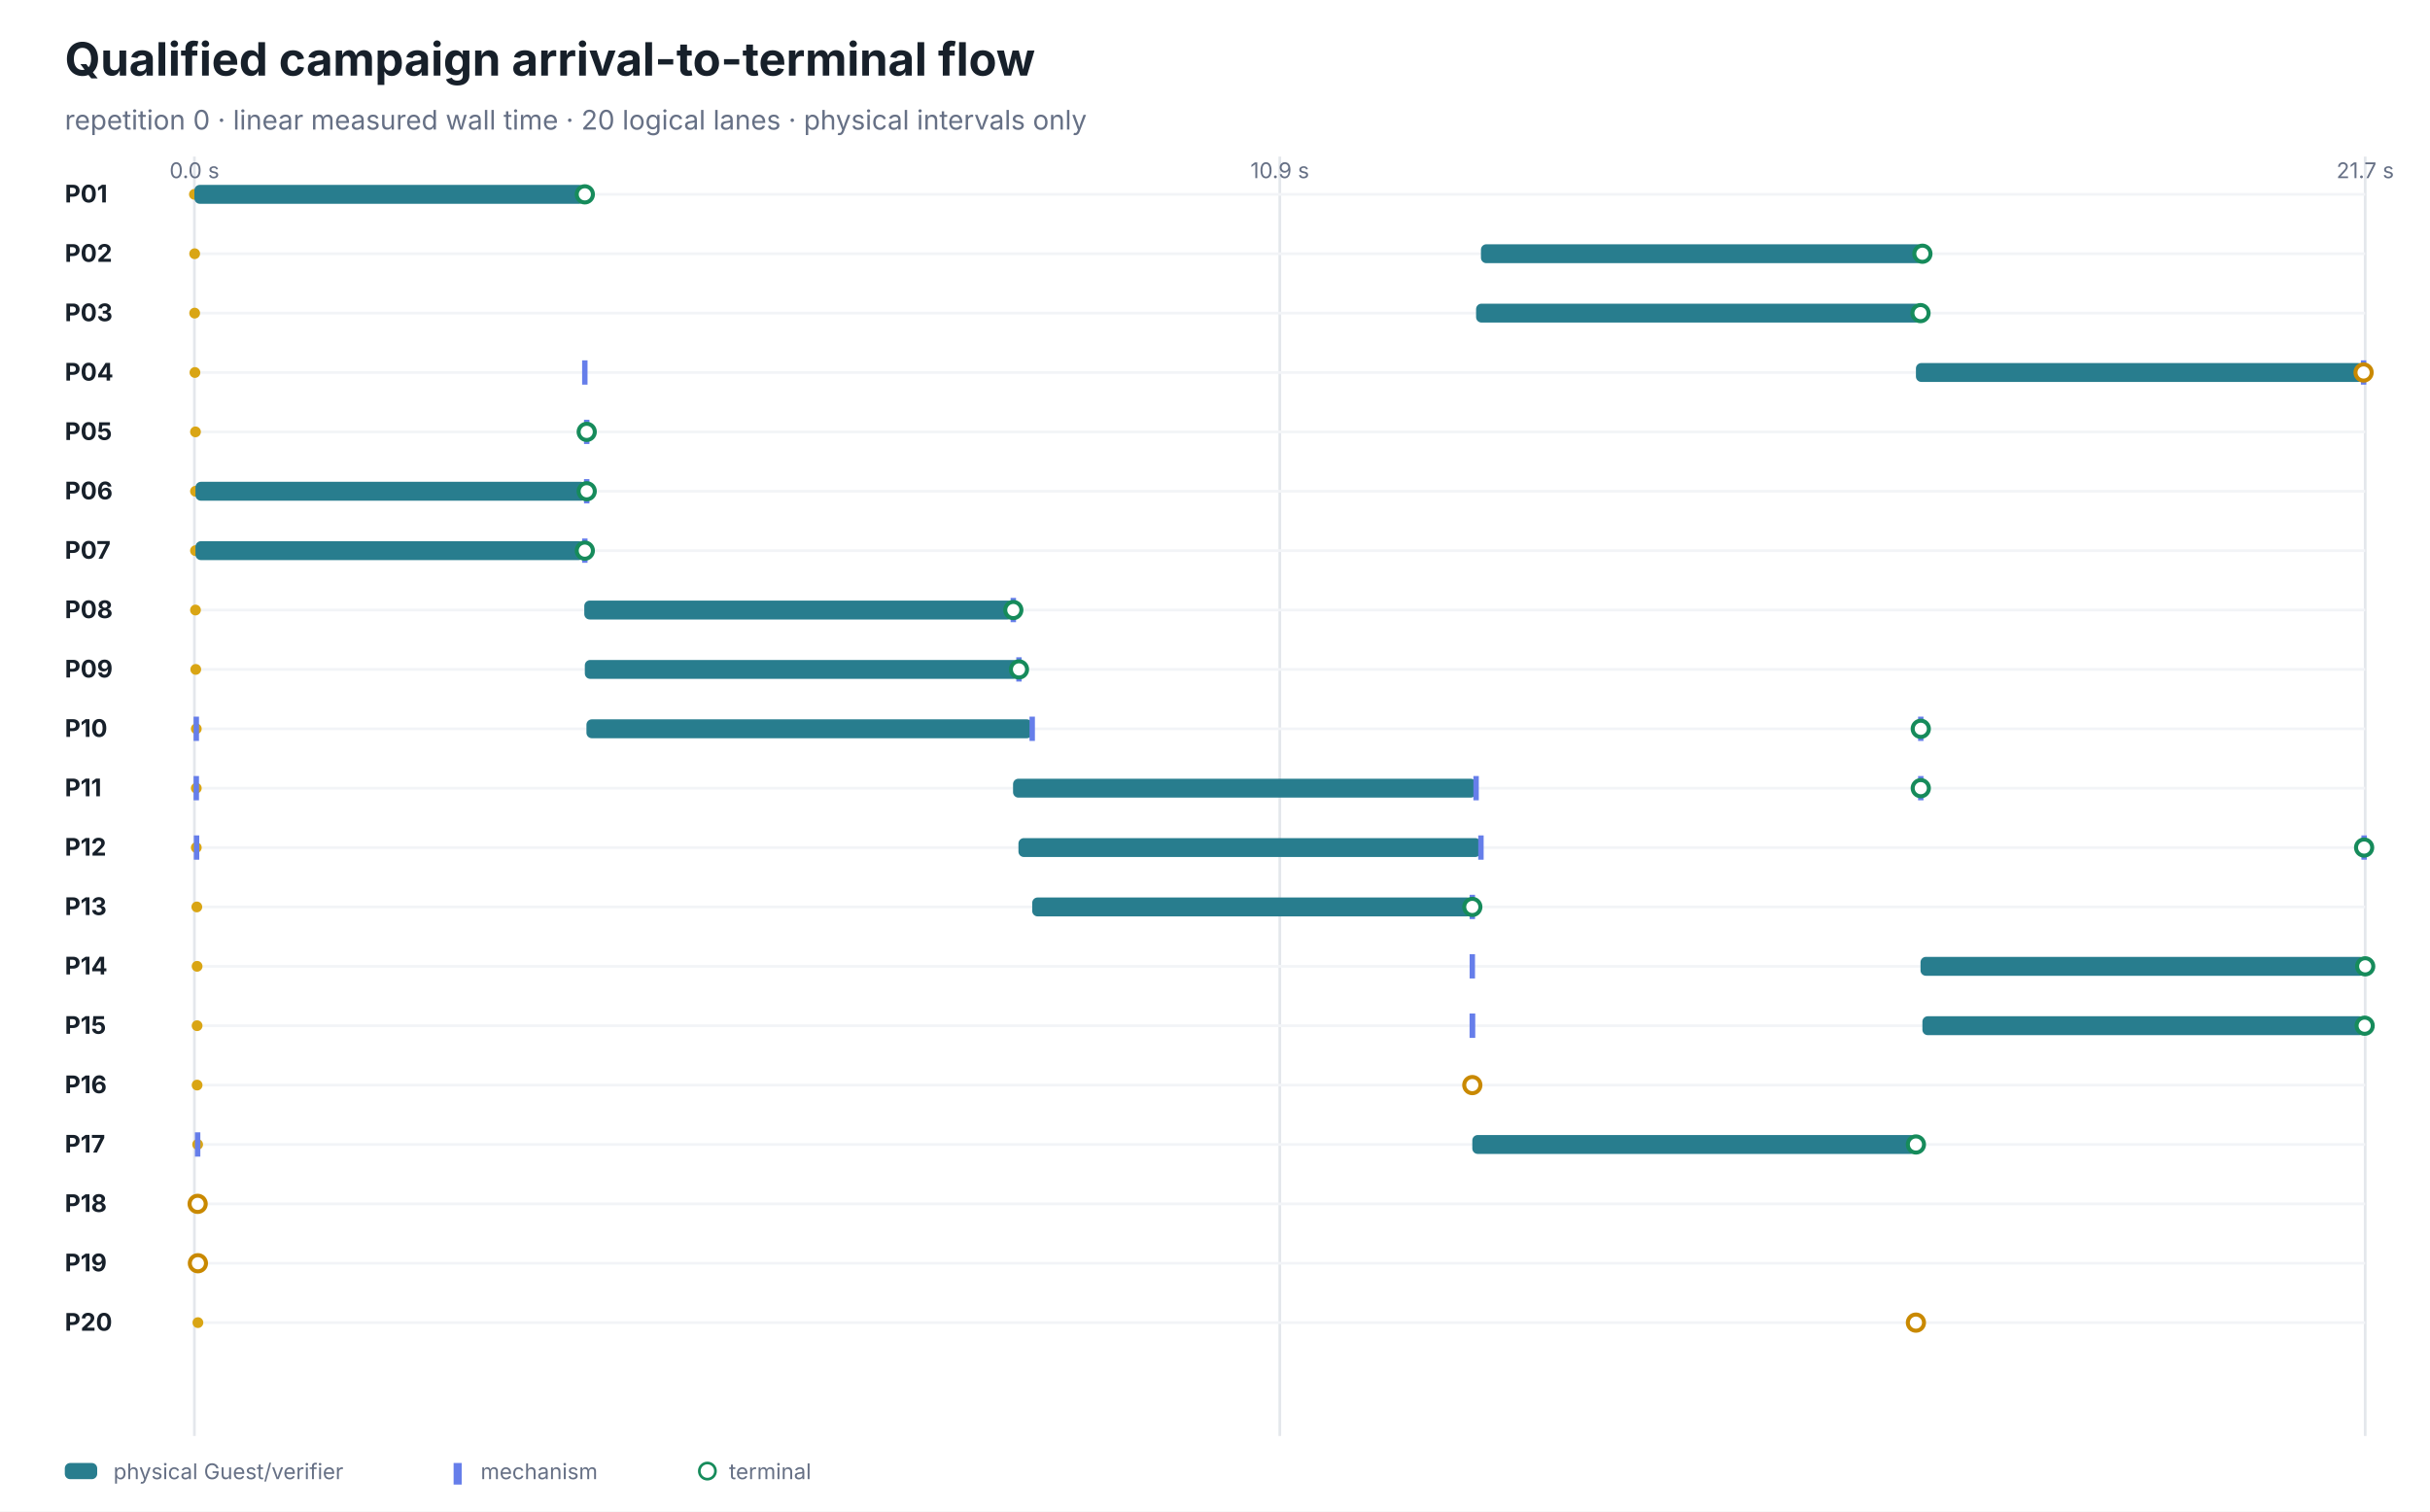
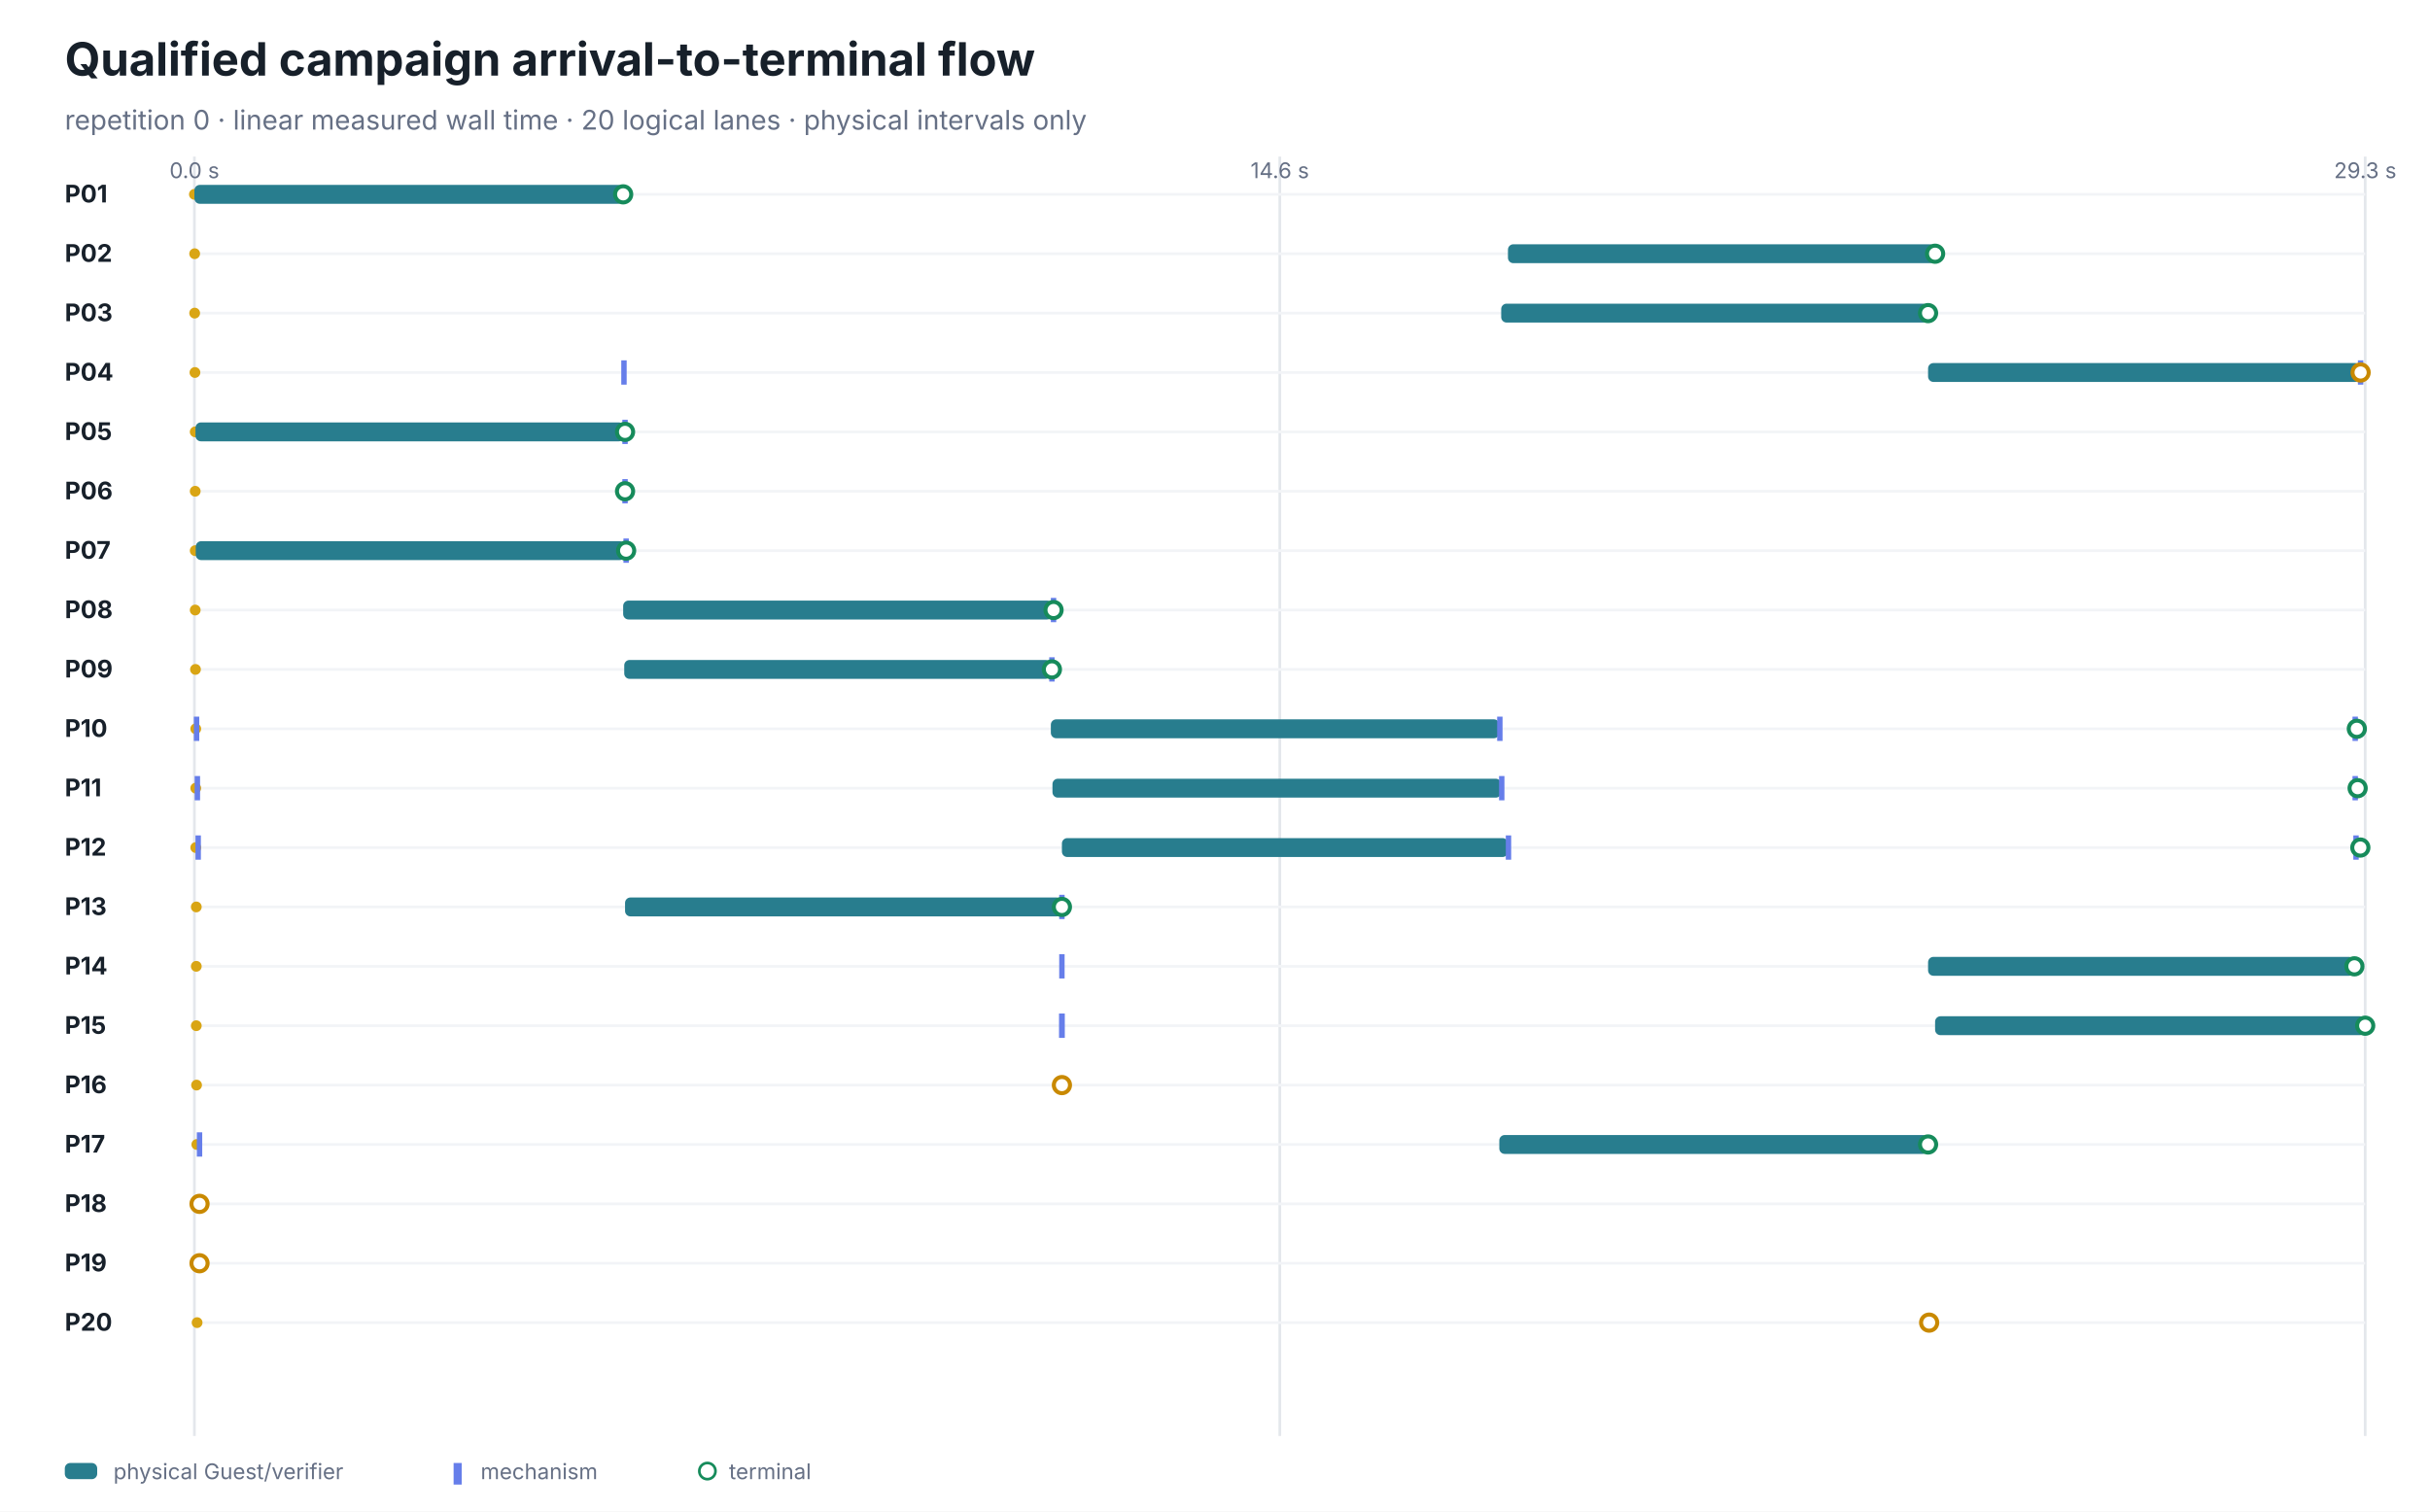
<svg xmlns="http://www.w3.org/2000/svg" width="900" height="560" viewBox="0 0 900 560" role="img" aria-label="Qualified campaign arrival-to-terminal flow">
  <rect width="100%" height="100%" fill="white" />
  <g font-family="Inter,Arial,sans-serif" fill="#17202a">
    <text x="24" y="28" font-size="17" font-weight="700">Qualified campaign arrival-to-terminal flow</text>
    <text x="24" y="48" font-size="10" fill="#667085">repetition 0 · linear measured wall time · 20 logical lanes · physical intervals only</text>
    <line x1="72.0" y1="58" x2="72.0" y2="532" stroke="#e4e7ec" />
    <text x="72.0" y="66" text-anchor="middle" font-size="8" fill="#667085">0.0 s</text>
    <line x1="474.0" y1="58" x2="474.0" y2="532" stroke="#e4e7ec" />
-     <text x="474.0" y="66" text-anchor="middle" font-size="8" fill="#667085">10.9 s</text>
+     <text x="474.0" y="66" text-anchor="middle" font-size="8" fill="#667085">14.6 s</text>
    <line x1="876.0" y1="58" x2="876.0" y2="532" stroke="#e4e7ec" />
-     <text x="876.0" y="66" text-anchor="middle" font-size="8" fill="#667085">21.7 s</text>
+     <text x="876.0" y="66" text-anchor="middle" font-size="8" fill="#667085">29.3 s</text>
    <text x="24" y="75.0" font-size="9" font-weight="700">P01</text>
    <line x1="72.0" y1="72.0" x2="876.0" y2="72.0" stroke="#f2f4f7" />
    <circle cx="72.0" cy="72.0" r="2" fill="#d9a514" />
-     <rect x="72.0" y="68.5" width="144.5" height="7" rx="2" fill="#287d8e" />
-     <circle cx="216.6" cy="72.0" r="3" fill="white" stroke="#168b5b" stroke-width="1.5" />
+     <rect x="72.0" y="68.5" width="158.8" height="7" rx="2" fill="#287d8e" />
+     <circle cx="230.8" cy="72.0" r="3" fill="white" stroke="#168b5b" stroke-width="1.5" />
    <text x="24" y="97.0" font-size="9" font-weight="700">P02</text>
    <line x1="72.0" y1="94.0" x2="876.0" y2="94.0" stroke="#f2f4f7" />
    <circle cx="72.1" cy="94.0" r="2" fill="#d9a514" />
-     <rect x="548.5" y="90.5" width="163.5" height="7" rx="2" fill="#287d8e" />
-     <circle cx="712.0" cy="94.0" r="3" fill="white" stroke="#168b5b" stroke-width="1.5" />
+     <rect x="558.5" y="90.5" width="158.2" height="7" rx="2" fill="#287d8e" />
+     <circle cx="716.7" cy="94.0" r="3" fill="white" stroke="#168b5b" stroke-width="1.5" />
    <text x="24" y="119.0" font-size="9" font-weight="700">P03</text>
    <line x1="72.0" y1="116.0" x2="876.0" y2="116.0" stroke="#f2f4f7" />
    <circle cx="72.1" cy="116.0" r="2" fill="#d9a514" />
-     <rect x="546.7" y="112.5" width="164.6" height="7" rx="2" fill="#287d8e" />
-     <circle cx="711.3" cy="116.0" r="3" fill="white" stroke="#168b5b" stroke-width="1.5" />
+     <rect x="556.0" y="112.5" width="158.1" height="7" rx="2" fill="#287d8e" />
+     <circle cx="714.1" cy="116.0" r="3" fill="white" stroke="#168b5b" stroke-width="1.5" />
    <text x="24" y="141.0" font-size="9" font-weight="700">P04</text>
    <line x1="72.0" y1="138.0" x2="876.0" y2="138.0" stroke="#f2f4f7" />
    <circle cx="72.2" cy="138.0" r="2" fill="#d9a514" />
-     <rect x="215.6" y="133.5" width="2" height="9" fill="#667eea" />
-     <rect x="709.6" y="134.5" width="165.8" height="7" rx="2" fill="#287d8e" />
-     <rect x="874.4" y="133.5" width="2" height="9" fill="#667eea" />
-     <circle cx="875.4" cy="138.0" r="3" fill="white" stroke="#c98900" stroke-width="1.5" />
+     <rect x="230.1" y="133.5" width="2" height="9" fill="#667eea" />
+     <rect x="714.1" y="134.5" width="160.2" height="7" rx="2" fill="#287d8e" />
+     <rect x="873.3" y="133.5" width="2" height="9" fill="#667eea" />
+     <circle cx="874.3" cy="138.0" r="3" fill="white" stroke="#c98900" stroke-width="1.5" />
    <text x="24" y="163.0" font-size="9" font-weight="700">P05</text>
    <line x1="72.0" y1="160.0" x2="876.0" y2="160.0" stroke="#f2f4f7" />
-     <circle cx="72.4" cy="160.0" r="2" fill="#d9a514" />
-     <rect x="216.3" y="155.5" width="2" height="9" fill="#667eea" />
-     <circle cx="217.3" cy="160.0" r="3" fill="white" stroke="#168b5b" stroke-width="1.5" />
+     <circle cx="72.3" cy="160.0" r="2" fill="#d9a514" />
+     <rect x="72.4" y="156.5" width="158.8" height="7" rx="2" fill="#287d8e" />
+     <rect x="230.5" y="155.5" width="2" height="9" fill="#667eea" />
+     <circle cx="231.5" cy="160.0" r="3" fill="white" stroke="#168b5b" stroke-width="1.5" />
    <text x="24" y="185.0" font-size="9" font-weight="700">P06</text>
    <line x1="72.0" y1="182.0" x2="876.0" y2="182.0" stroke="#f2f4f7" />
-     <circle cx="72.4" cy="182.0" r="2" fill="#d9a514" />
-     <rect x="72.4" y="178.5" width="144.8" height="7" rx="2" fill="#287d8e" />
-     <rect x="216.3" y="177.5" width="2" height="9" fill="#667eea" />
-     <circle cx="217.3" cy="182.0" r="3" fill="white" stroke="#168b5b" stroke-width="1.5" />
+     <circle cx="72.3" cy="182.0" r="2" fill="#d9a514" />
+     <rect x="230.5" y="177.5" width="2" height="9" fill="#667eea" />
+     <circle cx="231.5" cy="182.0" r="3" fill="white" stroke="#168b5b" stroke-width="1.5" />
    <text x="24" y="207.0" font-size="9" font-weight="700">P07</text>
    <line x1="72.0" y1="204.0" x2="876.0" y2="204.0" stroke="#f2f4f7" />
-     <circle cx="72.4" cy="204.0" r="2" fill="#d9a514" />
-     <rect x="72.4" y="200.5" width="143.9" height="7" rx="2" fill="#287d8e" />
-     <rect x="215.6" y="199.5" width="2" height="9" fill="#667eea" />
-     <circle cx="216.6" cy="204.0" r="3" fill="white" stroke="#168b5b" stroke-width="1.5" />
+     <circle cx="72.3" cy="204.0" r="2" fill="#d9a514" />
+     <rect x="72.5" y="200.5" width="159.0" height="7" rx="2" fill="#287d8e" />
+     <rect x="230.9" y="199.5" width="2" height="9" fill="#667eea" />
+     <circle cx="231.9" cy="204.0" r="3" fill="white" stroke="#168b5b" stroke-width="1.5" />
    <text x="24" y="229.0" font-size="9" font-weight="700">P08</text>
    <line x1="72.0" y1="226.0" x2="876.0" y2="226.0" stroke="#f2f4f7" />
-     <circle cx="72.4" cy="226.0" r="2" fill="#d9a514" />
-     <rect x="216.4" y="222.5" width="158.8" height="7" rx="2" fill="#287d8e" />
-     <rect x="374.3" y="221.5" width="2" height="9" fill="#667eea" />
-     <circle cx="375.3" cy="226.0" r="3" fill="white" stroke="#168b5b" stroke-width="1.5" />
+     <circle cx="72.3" cy="226.0" r="2" fill="#d9a514" />
+     <rect x="230.8" y="222.5" width="159.0" height="7" rx="2" fill="#287d8e" />
+     <rect x="389.2" y="221.5" width="2" height="9" fill="#667eea" />
+     <circle cx="390.2" cy="226.0" r="3" fill="white" stroke="#168b5b" stroke-width="1.5" />
    <text x="24" y="251.0" font-size="9" font-weight="700">P09</text>
    <line x1="72.0" y1="248.0" x2="876.0" y2="248.0" stroke="#f2f4f7" />
-     <circle cx="72.5" cy="248.0" r="2" fill="#d9a514" />
-     <rect x="216.6" y="244.5" width="160.7" height="7" rx="2" fill="#287d8e" />
-     <rect x="376.4" y="243.5" width="2" height="9" fill="#667eea" />
-     <circle cx="377.4" cy="248.0" r="3" fill="white" stroke="#168b5b" stroke-width="1.5" />
+     <circle cx="72.4" cy="248.0" r="2" fill="#d9a514" />
+     <rect x="231.2" y="244.5" width="158.0" height="7" rx="2" fill="#287d8e" />
+     <rect x="388.6" y="243.5" width="2" height="9" fill="#667eea" />
+     <circle cx="389.6" cy="248.0" r="3" fill="white" stroke="#168b5b" stroke-width="1.5" />
    <text x="24" y="273.0" font-size="9" font-weight="700">P10</text>
    <line x1="72.0" y1="270.0" x2="876.0" y2="270.0" stroke="#f2f4f7" />
-     <circle cx="72.7" cy="270.0" r="2" fill="#d9a514" />
-     <rect x="71.7" y="265.5" width="2" height="9" fill="#667eea" />
-     <rect x="217.2" y="266.5" width="165.1" height="7" rx="2" fill="#287d8e" />
-     <rect x="381.3" y="265.5" width="2" height="9" fill="#667eea" />
-     <rect x="711.3" y="266.5" width="1.0" height="7" rx="2" fill="#287d8e" />
-     <rect x="710.4" y="265.5" width="2" height="9" fill="#667eea" />
-     <circle cx="711.4" cy="270.0" r="3" fill="white" stroke="#168b5b" stroke-width="1.5" />
+     <circle cx="72.5" cy="270.0" r="2" fill="#d9a514" />
+     <rect x="71.8" y="265.5" width="2" height="9" fill="#667eea" />
+     <rect x="389.2" y="266.5" width="166.1" height="7" rx="2" fill="#287d8e" />
+     <rect x="554.5" y="265.5" width="2" height="9" fill="#667eea" />
+     <rect x="872.0" y="266.5" width="1.0" height="7" rx="2" fill="#287d8e" />
+     <rect x="871.3" y="265.5" width="2" height="9" fill="#667eea" />
+     <circle cx="872.9" cy="270.0" r="3" fill="white" stroke="#168b5b" stroke-width="1.5" />
    <text x="24" y="295.0" font-size="9" font-weight="700">P11</text>
    <line x1="72.0" y1="292.0" x2="876.0" y2="292.0" stroke="#f2f4f7" />
-     <circle cx="72.7" cy="292.0" r="2" fill="#d9a514" />
-     <rect x="71.7" y="287.5" width="2" height="9" fill="#667eea" />
-     <rect x="375.2" y="288.5" width="171.5" height="7" rx="2" fill="#287d8e" />
-     <rect x="545.7" y="287.5" width="2" height="9" fill="#667eea" />
-     <rect x="710.4" y="287.5" width="2" height="9" fill="#667eea" />
-     <circle cx="711.4" cy="292.0" r="3" fill="white" stroke="#168b5b" stroke-width="1.5" />
+     <circle cx="72.5" cy="292.0" r="2" fill="#d9a514" />
+     <rect x="72.1" y="287.5" width="2" height="9" fill="#667eea" />
+     <rect x="389.8" y="288.5" width="166.2" height="7" rx="2" fill="#287d8e" />
+     <rect x="555.2" y="287.5" width="2" height="9" fill="#667eea" />
+     <rect x="871.3" y="287.5" width="2" height="9" fill="#667eea" />
+     <circle cx="873.2" cy="292.0" r="3" fill="white" stroke="#168b5b" stroke-width="1.5" />
    <text x="24" y="317.0" font-size="9" font-weight="700">P12</text>
    <line x1="72.0" y1="314.0" x2="876.0" y2="314.0" stroke="#f2f4f7" />
-     <circle cx="72.7" cy="314.0" r="2" fill="#d9a514" />
-     <rect x="71.8" y="309.5" width="2" height="9" fill="#667eea" />
-     <rect x="377.2" y="310.5" width="171.2" height="7" rx="2" fill="#287d8e" />
-     <rect x="547.5" y="309.5" width="2" height="9" fill="#667eea" />
-     <rect x="875.4" y="310.5" width="1.0" height="7" rx="2" fill="#287d8e" />
-     <rect x="874.6" y="309.5" width="2" height="9" fill="#667eea" />
-     <circle cx="875.6" cy="314.0" r="3" fill="white" stroke="#168b5b" stroke-width="1.5" />
+     <circle cx="72.5" cy="314.0" r="2" fill="#d9a514" />
+     <rect x="72.4" y="309.5" width="2" height="9" fill="#667eea" />
+     <rect x="393.3" y="310.5" width="165.2" height="7" rx="2" fill="#287d8e" />
+     <rect x="557.7" y="309.5" width="2" height="9" fill="#667eea" />
+     <rect x="872.0" y="310.5" width="1.0" height="7" rx="2" fill="#287d8e" />
+     <rect x="871.6" y="309.5" width="2" height="9" fill="#667eea" />
+     <circle cx="874.2" cy="314.0" r="3" fill="white" stroke="#168b5b" stroke-width="1.5" />
    <text x="24" y="339.0" font-size="9" font-weight="700">P13</text>
    <line x1="72.0" y1="336.0" x2="876.0" y2="336.0" stroke="#f2f4f7" />
-     <circle cx="72.9" cy="336.0" r="2" fill="#d9a514" />
-     <rect x="382.3" y="332.5" width="163.0" height="7" rx="2" fill="#287d8e" />
-     <rect x="544.3" y="331.5" width="2" height="9" fill="#667eea" />
-     <circle cx="545.3" cy="336.0" r="3" fill="white" stroke="#168b5b" stroke-width="1.5" />
+     <circle cx="72.7" cy="336.0" r="2" fill="#d9a514" />
+     <rect x="231.5" y="332.5" width="161.8" height="7" rx="2" fill="#287d8e" />
+     <rect x="392.3" y="331.5" width="2" height="9" fill="#667eea" />
+     <circle cx="393.3" cy="336.0" r="3" fill="white" stroke="#168b5b" stroke-width="1.5" />
    <text x="24" y="361.0" font-size="9" font-weight="700">P14</text>
    <line x1="72.0" y1="358.0" x2="876.0" y2="358.0" stroke="#f2f4f7" />
-     <circle cx="73.0" cy="358.0" r="2" fill="#d9a514" />
-     <rect x="544.3" y="353.5" width="2" height="9" fill="#667eea" />
-     <rect x="711.3" y="354.5" width="164.7" height="7" rx="2" fill="#287d8e" />
-     <circle cx="876.0" cy="358.0" r="3" fill="white" stroke="#168b5b" stroke-width="1.5" />
+     <circle cx="72.7" cy="358.0" r="2" fill="#d9a514" />
+     <rect x="392.3" y="353.5" width="2" height="9" fill="#667eea" />
+     <rect x="714.1" y="354.5" width="157.9" height="7" rx="2" fill="#287d8e" />
+     <circle cx="872.0" cy="358.0" r="3" fill="white" stroke="#168b5b" stroke-width="1.5" />
    <text x="24" y="383.0" font-size="9" font-weight="700">P15</text>
    <line x1="72.0" y1="380.0" x2="876.0" y2="380.0" stroke="#f2f4f7" />
-     <circle cx="73.0" cy="380.0" r="2" fill="#d9a514" />
-     <rect x="544.3" y="375.5" width="2" height="9" fill="#667eea" />
-     <rect x="544.3" y="375.5" width="2" height="9" fill="#667eea" />
-     <rect x="712.0" y="376.5" width="163.8" height="7" rx="2" fill="#287d8e" />
-     <circle cx="875.8" cy="380.0" r="3" fill="white" stroke="#168b5b" stroke-width="1.5" />
+     <circle cx="72.7" cy="380.0" r="2" fill="#d9a514" />
+     <rect x="392.3" y="375.5" width="2" height="9" fill="#667eea" />
+     <rect x="392.3" y="375.5" width="2" height="9" fill="#667eea" />
+     <rect x="716.7" y="376.5" width="159.3" height="7" rx="2" fill="#287d8e" />
+     <circle cx="876.0" cy="380.0" r="3" fill="white" stroke="#168b5b" stroke-width="1.5" />
    <text x="24" y="405.0" font-size="9" font-weight="700">P16</text>
    <line x1="72.0" y1="402.0" x2="876.0" y2="402.0" stroke="#f2f4f7" />
-     <circle cx="73.0" cy="402.0" r="2" fill="#d9a514" />
-     <circle cx="545.3" cy="402.0" r="3" fill="white" stroke="#c98900" stroke-width="1.5" />
+     <circle cx="72.8" cy="402.0" r="2" fill="#d9a514" />
+     <circle cx="393.3" cy="402.0" r="3" fill="white" stroke="#c98900" stroke-width="1.5" />
    <text x="24" y="427.0" font-size="9" font-weight="700">P17</text>
    <line x1="72.0" y1="424.0" x2="876.0" y2="424.0" stroke="#f2f4f7" />
-     <circle cx="73.2" cy="424.0" r="2" fill="#d9a514" />
-     <rect x="72.2" y="419.5" width="2" height="9" fill="#667eea" />
-     <rect x="545.3" y="420.5" width="164.3" height="7" rx="2" fill="#287d8e" />
-     <circle cx="709.6" cy="424.0" r="3" fill="white" stroke="#168b5b" stroke-width="1.5" />
+     <circle cx="72.9" cy="424.0" r="2" fill="#d9a514" />
+     <rect x="72.9" y="419.5" width="2" height="9" fill="#667eea" />
+     <rect x="555.3" y="420.5" width="158.8" height="7" rx="2" fill="#287d8e" />
+     <circle cx="714.1" cy="424.0" r="3" fill="white" stroke="#168b5b" stroke-width="1.5" />
    <text x="24" y="449.0" font-size="9" font-weight="700">P18</text>
    <line x1="72.0" y1="446.0" x2="876.0" y2="446.0" stroke="#f2f4f7" />
-     <circle cx="73.2" cy="446.0" r="2" fill="#d9a514" />
-     <circle cx="73.2" cy="446.0" r="3" fill="white" stroke="#c98900" stroke-width="1.5" />
+     <circle cx="72.9" cy="446.0" r="2" fill="#d9a514" />
+     <circle cx="73.9" cy="446.0" r="3" fill="white" stroke="#c98900" stroke-width="1.5" />
    <text x="24" y="471.0" font-size="9" font-weight="700">P19</text>
    <line x1="72.0" y1="468.0" x2="876.0" y2="468.0" stroke="#f2f4f7" />
-     <circle cx="73.3" cy="468.0" r="2" fill="#d9a514" />
-     <circle cx="73.3" cy="468.0" r="3" fill="white" stroke="#c98900" stroke-width="1.5" />
+     <circle cx="72.9" cy="468.0" r="2" fill="#d9a514" />
+     <circle cx="73.9" cy="468.0" r="3" fill="white" stroke="#c98900" stroke-width="1.5" />
    <text x="24" y="493.0" font-size="9" font-weight="700">P20</text>
    <line x1="72.0" y1="490.0" x2="876.0" y2="490.0" stroke="#f2f4f7" />
-     <circle cx="73.3" cy="490.0" r="2" fill="#d9a514" />
-     <circle cx="709.6" cy="490.0" r="3" fill="white" stroke="#c98900" stroke-width="1.5" />
+     <circle cx="73.0" cy="490.0" r="2" fill="#d9a514" />
+     <circle cx="714.5" cy="490.0" r="3" fill="white" stroke="#c98900" stroke-width="1.5" />
    <g transform="translate(24 542)" font-size="8" fill="#667085">
      <rect width="12" height="6" rx="2" fill="#287d8e" />
      <text x="18" y="6">physical Guest/verifier</text>
      <rect x="144" width="3" height="8" fill="#667eea" />
      <text x="154" y="6">mechanism</text>
      <circle cx="238" cy="3" r="3" fill="white" stroke="#168b5b" />
      <text x="246" y="6">terminal</text>
    </g>
  </g>
</svg>
